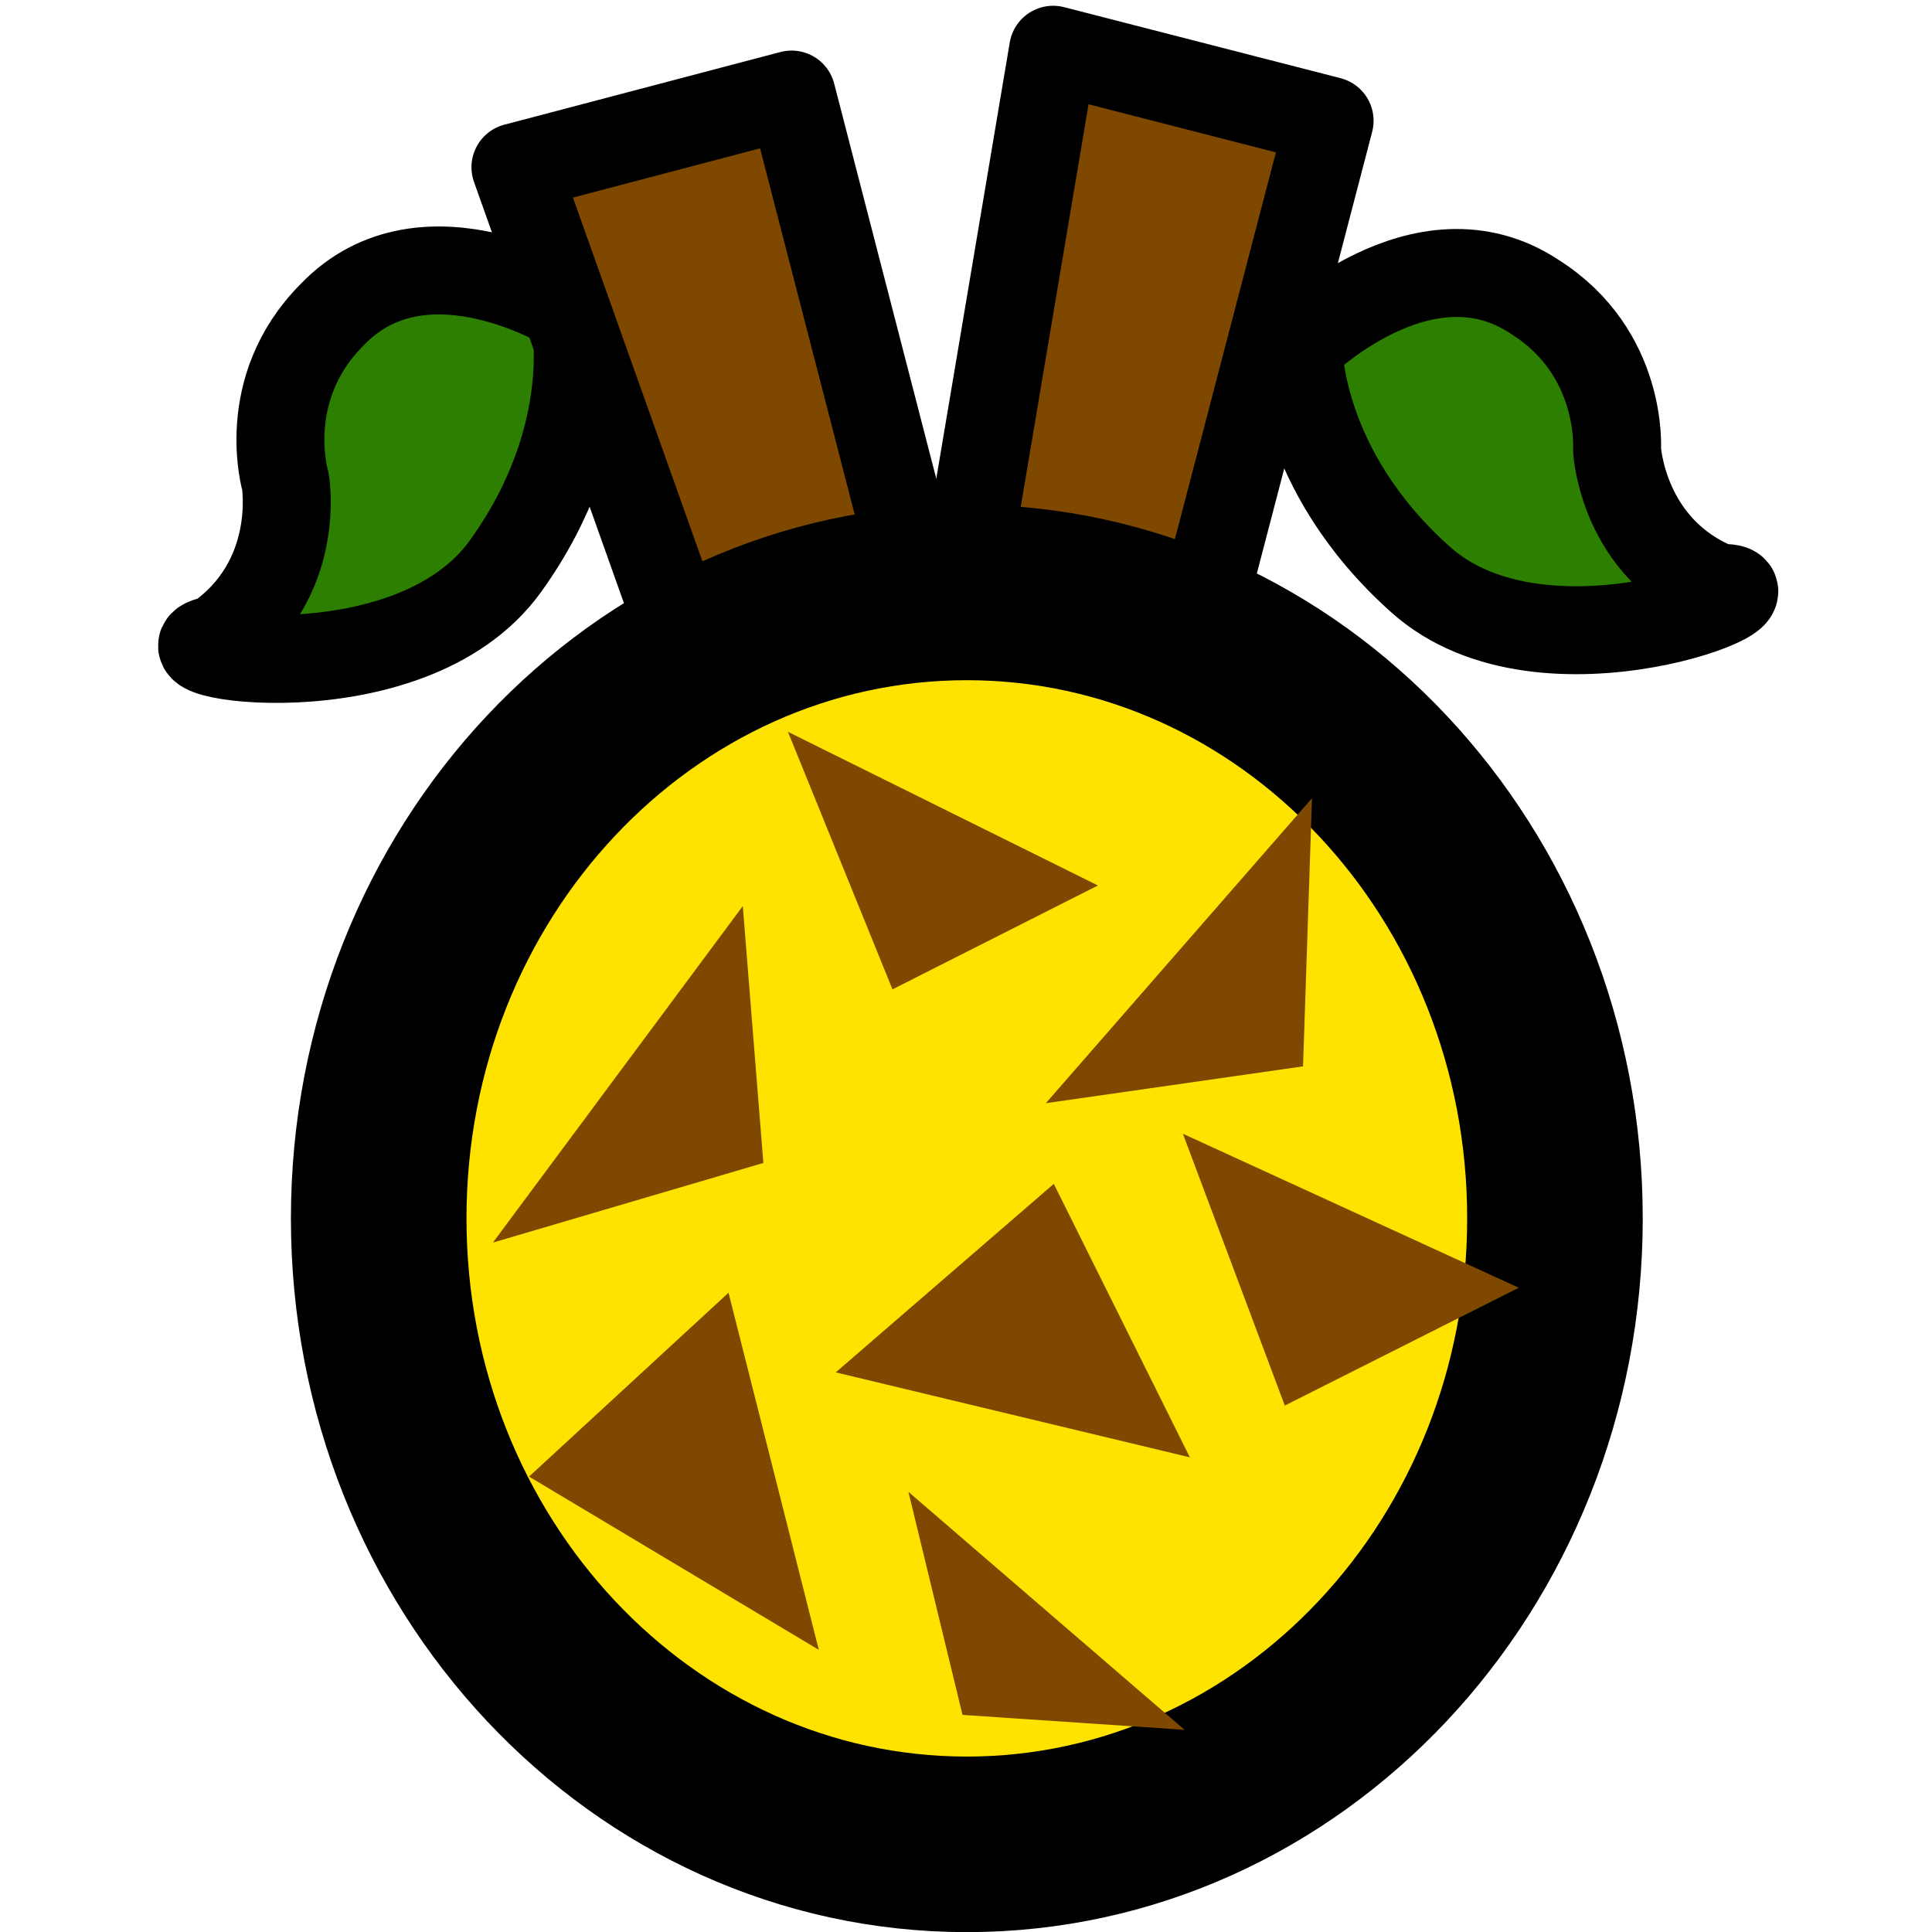
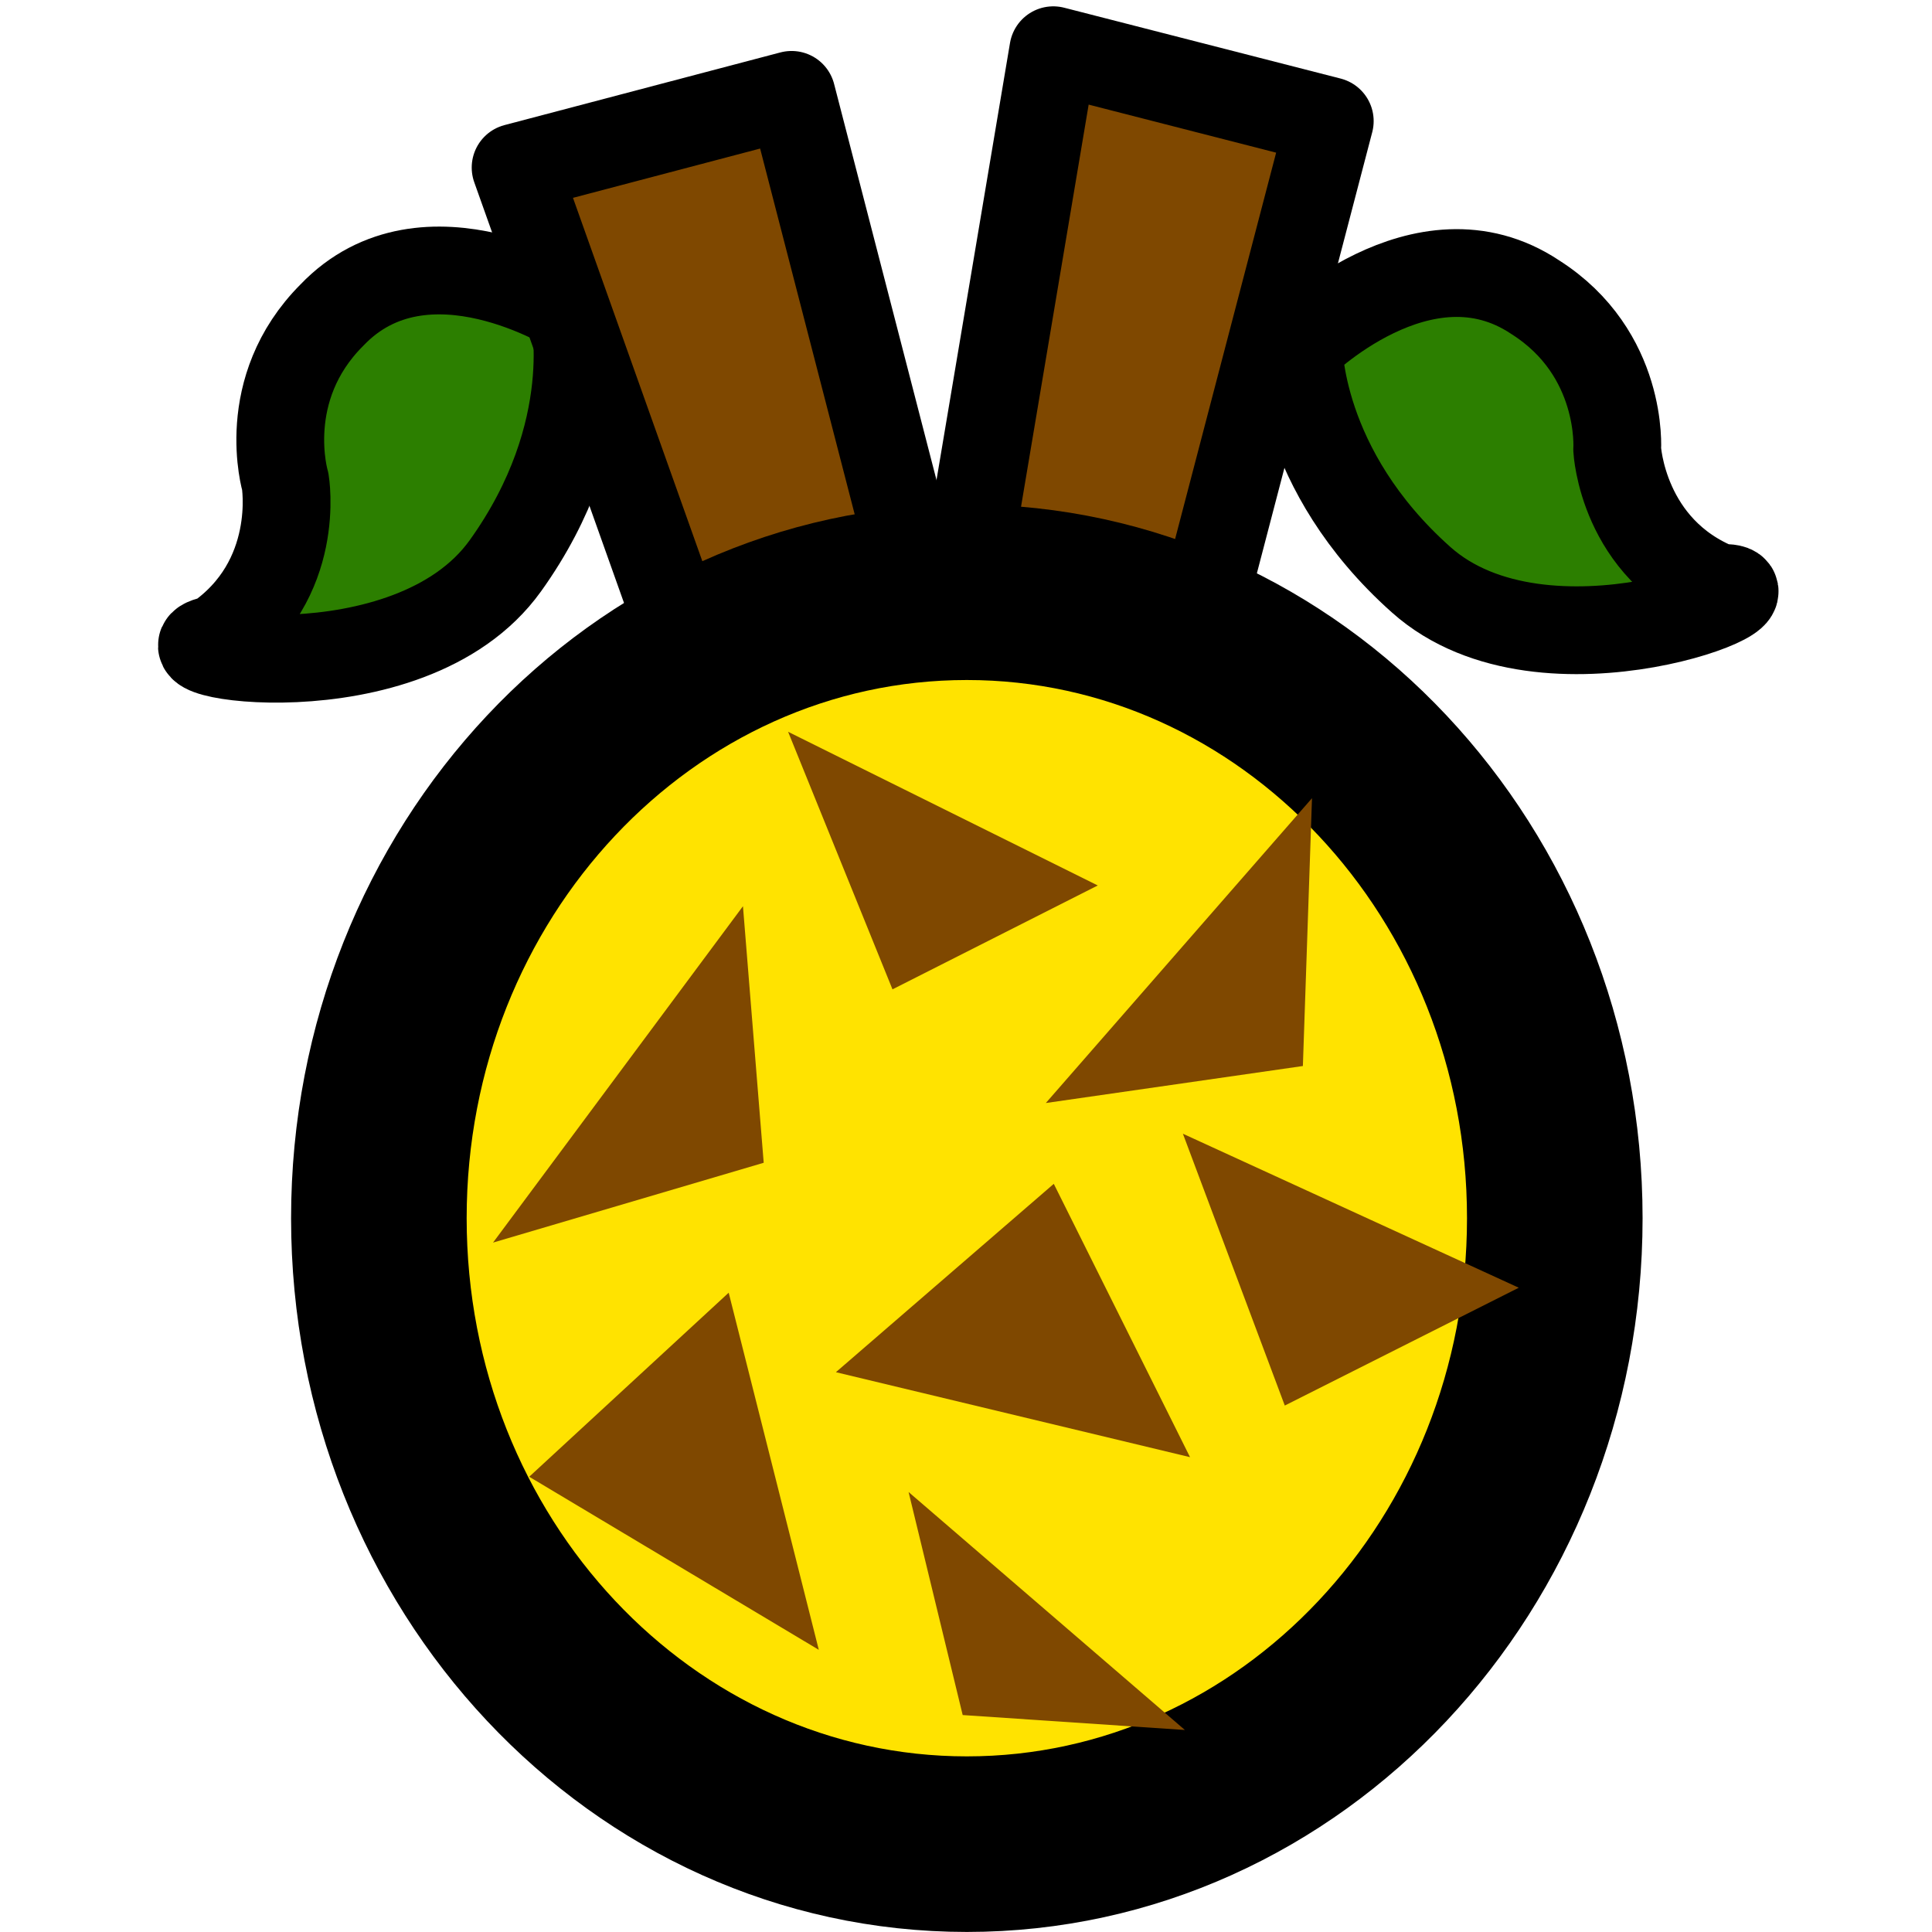
- <svg xmlns="http://www.w3.org/2000/svg" xmlns:xlink="http://www.w3.org/1999/xlink" width="22" height="22" viewBox="0 0 5.821 5.821" version="1.1" id="svg8">
+ <svg xmlns="http://www.w3.org/2000/svg" xmlns:xlink="http://www.w3.org/1999/xlink" width="44" height="44" viewBox="0 0 11.642 11.642" version="1.1" id="svg8">
  <defs id="defs2">
    <linearGradient id="linearGradient832">
      <stop style="stop-color:#fffdfd;stop-opacity:1" offset="0" id="stop828" />
      <stop style="stop-color:#ff0000;stop-opacity:1" offset="1" id="stop830" />
    </linearGradient>
    <radialGradient xlink:href="#linearGradient832" id="radialGradient834" cx="5.752" cy="6.12" fx="5.752" fy="6.12" r="11" gradientTransform="matrix(0.00619697,1.044901,-1.239655,0.00735199,13.30352,0.9523919)" gradientUnits="userSpaceOnUse" />
  </defs>
-   <g id="layer1" transform="translate(0,-291.1791)">
-     <path style="opacity:1;fill:#2c7f00;fill-opacity:1;stroke:#000000;stroke-width:0.265;stroke-linecap:round;stroke-linejoin:round;stroke-miterlimit:4;stroke-dasharray:none;stroke-opacity:1;paint-order:normal" d="m 1.728,292.117 c 0,0 -0.447,-0.284 -0.728,0.011 -0.223,0.224 -0.14,0.502 -0.14,0.502 0,0 0.051,0.298 -0.209,0.476 -0.236,0.041 0.58,0.185 0.872,-0.221 0.292,-0.406 0.206,-0.767 0.206,-0.767 z" id="path926" />
-     <path id="path932" d="m 3.589,293.14 0.417,-1.597 -0.833,-0.214 -0.319,1.894 z" style="opacity:1;fill:#7f4800;fill-opacity:1;stroke:#000000;stroke-width:0.265;stroke-linecap:round;stroke-linejoin:round;stroke-miterlimit:4;stroke-dasharray:none;stroke-opacity:1;paint-order:normal" />
-     <path style="opacity:1;fill:#7f4800;fill-opacity:1;stroke:#000000;stroke-width:0.265;stroke-linecap:round;stroke-linejoin:round;stroke-miterlimit:4;stroke-dasharray:none;stroke-opacity:1;paint-order:normal" d="m 2.798,293.062 -0.413,-1.598 -0.832,0.219 0.644,1.809 z" id="path922" />
-     <ellipse style="opacity:1;fill:#ffe300;fill-opacity:1;stroke:#000000;stroke-width:0.529;stroke-linecap:round;stroke-linejoin:round;stroke-miterlimit:4;stroke-dasharray:none;stroke-opacity:1;paint-order:normal" id="path920" cy="294.85" cx="2.913" rx="1.772" ry="1.886" />
-     <path id="path928" d="m 3.912,292.223 c 0,0 0.374,-0.375 0.713,-0.149 0.267,0.169 0.247,0.459 0.247,0.459 0,0 0.015,0.302 0.308,0.418 0.239,-0.012 -0.526,0.308 -0.899,-0.025 -0.374,-0.333 -0.369,-0.703 -0.369,-0.703 z" style="opacity:1;fill:#2c7f00;fill-opacity:1;stroke:#000000;stroke-width:0.265;stroke-linecap:round;stroke-linejoin:round;stroke-miterlimit:4;stroke-dasharray:none;stroke-opacity:1;paint-order:normal" />
-     <path style="opacity:1;fill:#7f4800;fill-opacity:1;stroke:none;stroke-width:0.265;stroke-linecap:round;stroke-linejoin:round;stroke-miterlimit:4;stroke-dasharray:none;stroke-opacity:1;paint-order:normal" d="m 2.238,293.909 -0.753,1.014 0.815,-0.24 z" id="path934" />
-     <path style="opacity:1;fill:#7f4800;fill-opacity:1;stroke:none;stroke-width:0.265;stroke-linecap:round;stroke-linejoin:round;stroke-miterlimit:4;stroke-dasharray:none;stroke-opacity:1;paint-order:normal" d="m 2.374,293.384 0.315,0.776 0.619,-0.313 z" id="path936" />
-     <path style="opacity:1;fill:#7f4800;fill-opacity:1;stroke:none;stroke-width:0.265;stroke-linecap:round;stroke-linejoin:round;stroke-miterlimit:4;stroke-dasharray:none;stroke-opacity:1;paint-order:normal" d="m 3.953,293.584 -0.802,0.919 0.775,-0.111 z" id="path938" />
-     <path style="opacity:1;fill:#7f4800;fill-opacity:1;stroke:none;stroke-width:0.265;stroke-linecap:round;stroke-linejoin:round;stroke-miterlimit:4;stroke-dasharray:none;stroke-opacity:1;paint-order:normal" d="m 3.175,294.746 -0.657,0.568 1.067,0.256 z" id="path940" />
-     <path style="opacity:1;fill:#7f4800;fill-opacity:1;stroke:none;stroke-width:0.265;stroke-linecap:round;stroke-linejoin:round;stroke-miterlimit:4;stroke-dasharray:none;stroke-opacity:1;paint-order:normal" d="M 2.195,295.074 2.467,296.15 1.594,295.628 Z" id="path942" />
-     <path style="opacity:1;fill:#7f4800;fill-opacity:1;stroke:none;stroke-width:0.265;stroke-linecap:round;stroke-linejoin:round;stroke-miterlimit:4;stroke-dasharray:none;stroke-opacity:1;paint-order:normal" d="m 2.737,295.674 0.163,0.672 0.669,0.045 z" id="path944" />
-     <path style="opacity:1;fill:#7f4800;fill-opacity:1;stroke:none;stroke-width:0.265;stroke-linecap:round;stroke-linejoin:round;stroke-miterlimit:4;stroke-dasharray:none;stroke-opacity:1;paint-order:normal" d="m 3.564,294.595 0.307,0.819 0.705,-0.355 z" id="path946" />
+   <g id="layer1" transform="translate(0,-285.3583)">
+     <path style="opacity:1;fill:#2c7f00;fill-opacity:1;stroke:#000000;stroke-width:0.529;stroke-linecap:round;stroke-linejoin:round;stroke-miterlimit:4;stroke-dasharray:none;stroke-opacity:1;paint-order:normal" d="m 3.457,287.234 c 0,0 -0.893,-0.568 -1.457,0.023 -0.447,0.447 -0.281,1.003 -0.281,1.003 0,0 0.102,0.595 -0.418,0.951 -0.472,0.082 1.161,0.37 1.744,-0.443 0.583,-0.813 0.412,-1.535 0.412,-1.535 z" id="path926" />
+     <path id="path932" d="m 7.178,289.281 0.835,-3.193 -1.666,-0.427 -0.637,3.788 z" style="opacity:1;fill:#7f4800;fill-opacity:1;stroke:#000000;stroke-width:0.529;stroke-linecap:round;stroke-linejoin:round;stroke-miterlimit:4;stroke-dasharray:none;stroke-opacity:1;paint-order:normal" />
+     <path style="opacity:1;fill:#7f4800;fill-opacity:1;stroke:#000000;stroke-width:0.529;stroke-linecap:round;stroke-linejoin:round;stroke-miterlimit:4;stroke-dasharray:none;stroke-opacity:1;paint-order:normal" d="m 5.596,289.125 -0.826,-3.195 -1.663,0.438 1.288,3.618 z" id="path922" />
+     <ellipse style="opacity:1;fill:#ffe300;fill-opacity:1;stroke:#000000;stroke-width:1.058;stroke-linecap:round;stroke-linejoin:round;stroke-miterlimit:4;stroke-dasharray:none;stroke-opacity:1;paint-order:normal" id="path920" cy="292.699" cx="5.826" rx="3.543" ry="3.772" />
+     <path id="path928" d="m 7.825,287.446 c 0,0 0.747,-0.75 1.426,-0.297 0.534,0.339 0.494,0.917 0.494,0.917 0,0 0.031,0.603 0.617,0.836 0.478,-0.023 -1.051,0.616 -1.798,-0.05 -0.747,-0.665 -0.739,-1.407 -0.739,-1.407 z" style="opacity:1;fill:#2c7f00;fill-opacity:1;stroke:#000000;stroke-width:0.529;stroke-linecap:round;stroke-linejoin:round;stroke-miterlimit:4;stroke-dasharray:none;stroke-opacity:1;paint-order:normal" />
+     <path style="opacity:1;fill:#7f4800;fill-opacity:1;stroke:none;stroke-width:0.529;stroke-linecap:round;stroke-linejoin:round;stroke-miterlimit:4;stroke-dasharray:none;stroke-opacity:1;paint-order:normal" d="m 4.477,290.819 -1.506,2.027 1.631,-0.481 z" id="path934" />
+     <path style="opacity:1;fill:#7f4800;fill-opacity:1;stroke:none;stroke-width:0.529;stroke-linecap:round;stroke-linejoin:round;stroke-miterlimit:4;stroke-dasharray:none;stroke-opacity:1;paint-order:normal" d="m 4.749,289.768 0.629,1.552 1.237,-0.626 z" id="path936" />
+     <path style="opacity:1;fill:#7f4800;fill-opacity:1;stroke:none;stroke-width:0.529;stroke-linecap:round;stroke-linejoin:round;stroke-miterlimit:4;stroke-dasharray:none;stroke-opacity:1;paint-order:normal" d="m 7.906,290.168 -1.604,1.837 1.549,-0.223 z" id="path938" />
+     <path style="opacity:1;fill:#7f4800;fill-opacity:1;stroke:none;stroke-width:0.529;stroke-linecap:round;stroke-linejoin:round;stroke-miterlimit:4;stroke-dasharray:none;stroke-opacity:1;paint-order:normal" d="M 6.35,292.492 5.037,293.627 7.171,294.139 Z" id="path940" />
+     <path style="opacity:1;fill:#7f4800;fill-opacity:1;stroke:none;stroke-width:0.529;stroke-linecap:round;stroke-linejoin:round;stroke-miterlimit:4;stroke-dasharray:none;stroke-opacity:1;paint-order:normal" d="m 4.391,293.148 0.543,2.152 -1.745,-1.043 z" id="path942" />
+     <path style="opacity:1;fill:#7f4800;fill-opacity:1;stroke:none;stroke-width:0.529;stroke-linecap:round;stroke-linejoin:round;stroke-miterlimit:4;stroke-dasharray:none;stroke-opacity:1;paint-order:normal" d="m 5.475,294.349 0.326,1.344 1.339,0.09 z" id="path944" />
+     <path style="opacity:1;fill:#7f4800;fill-opacity:1;stroke:none;stroke-width:0.529;stroke-linecap:round;stroke-linejoin:round;stroke-miterlimit:4;stroke-dasharray:none;stroke-opacity:1;paint-order:normal" d="m 7.128,292.19 0.614,1.638 1.41,-0.71 z" id="path946" />
  </g>
</svg>
